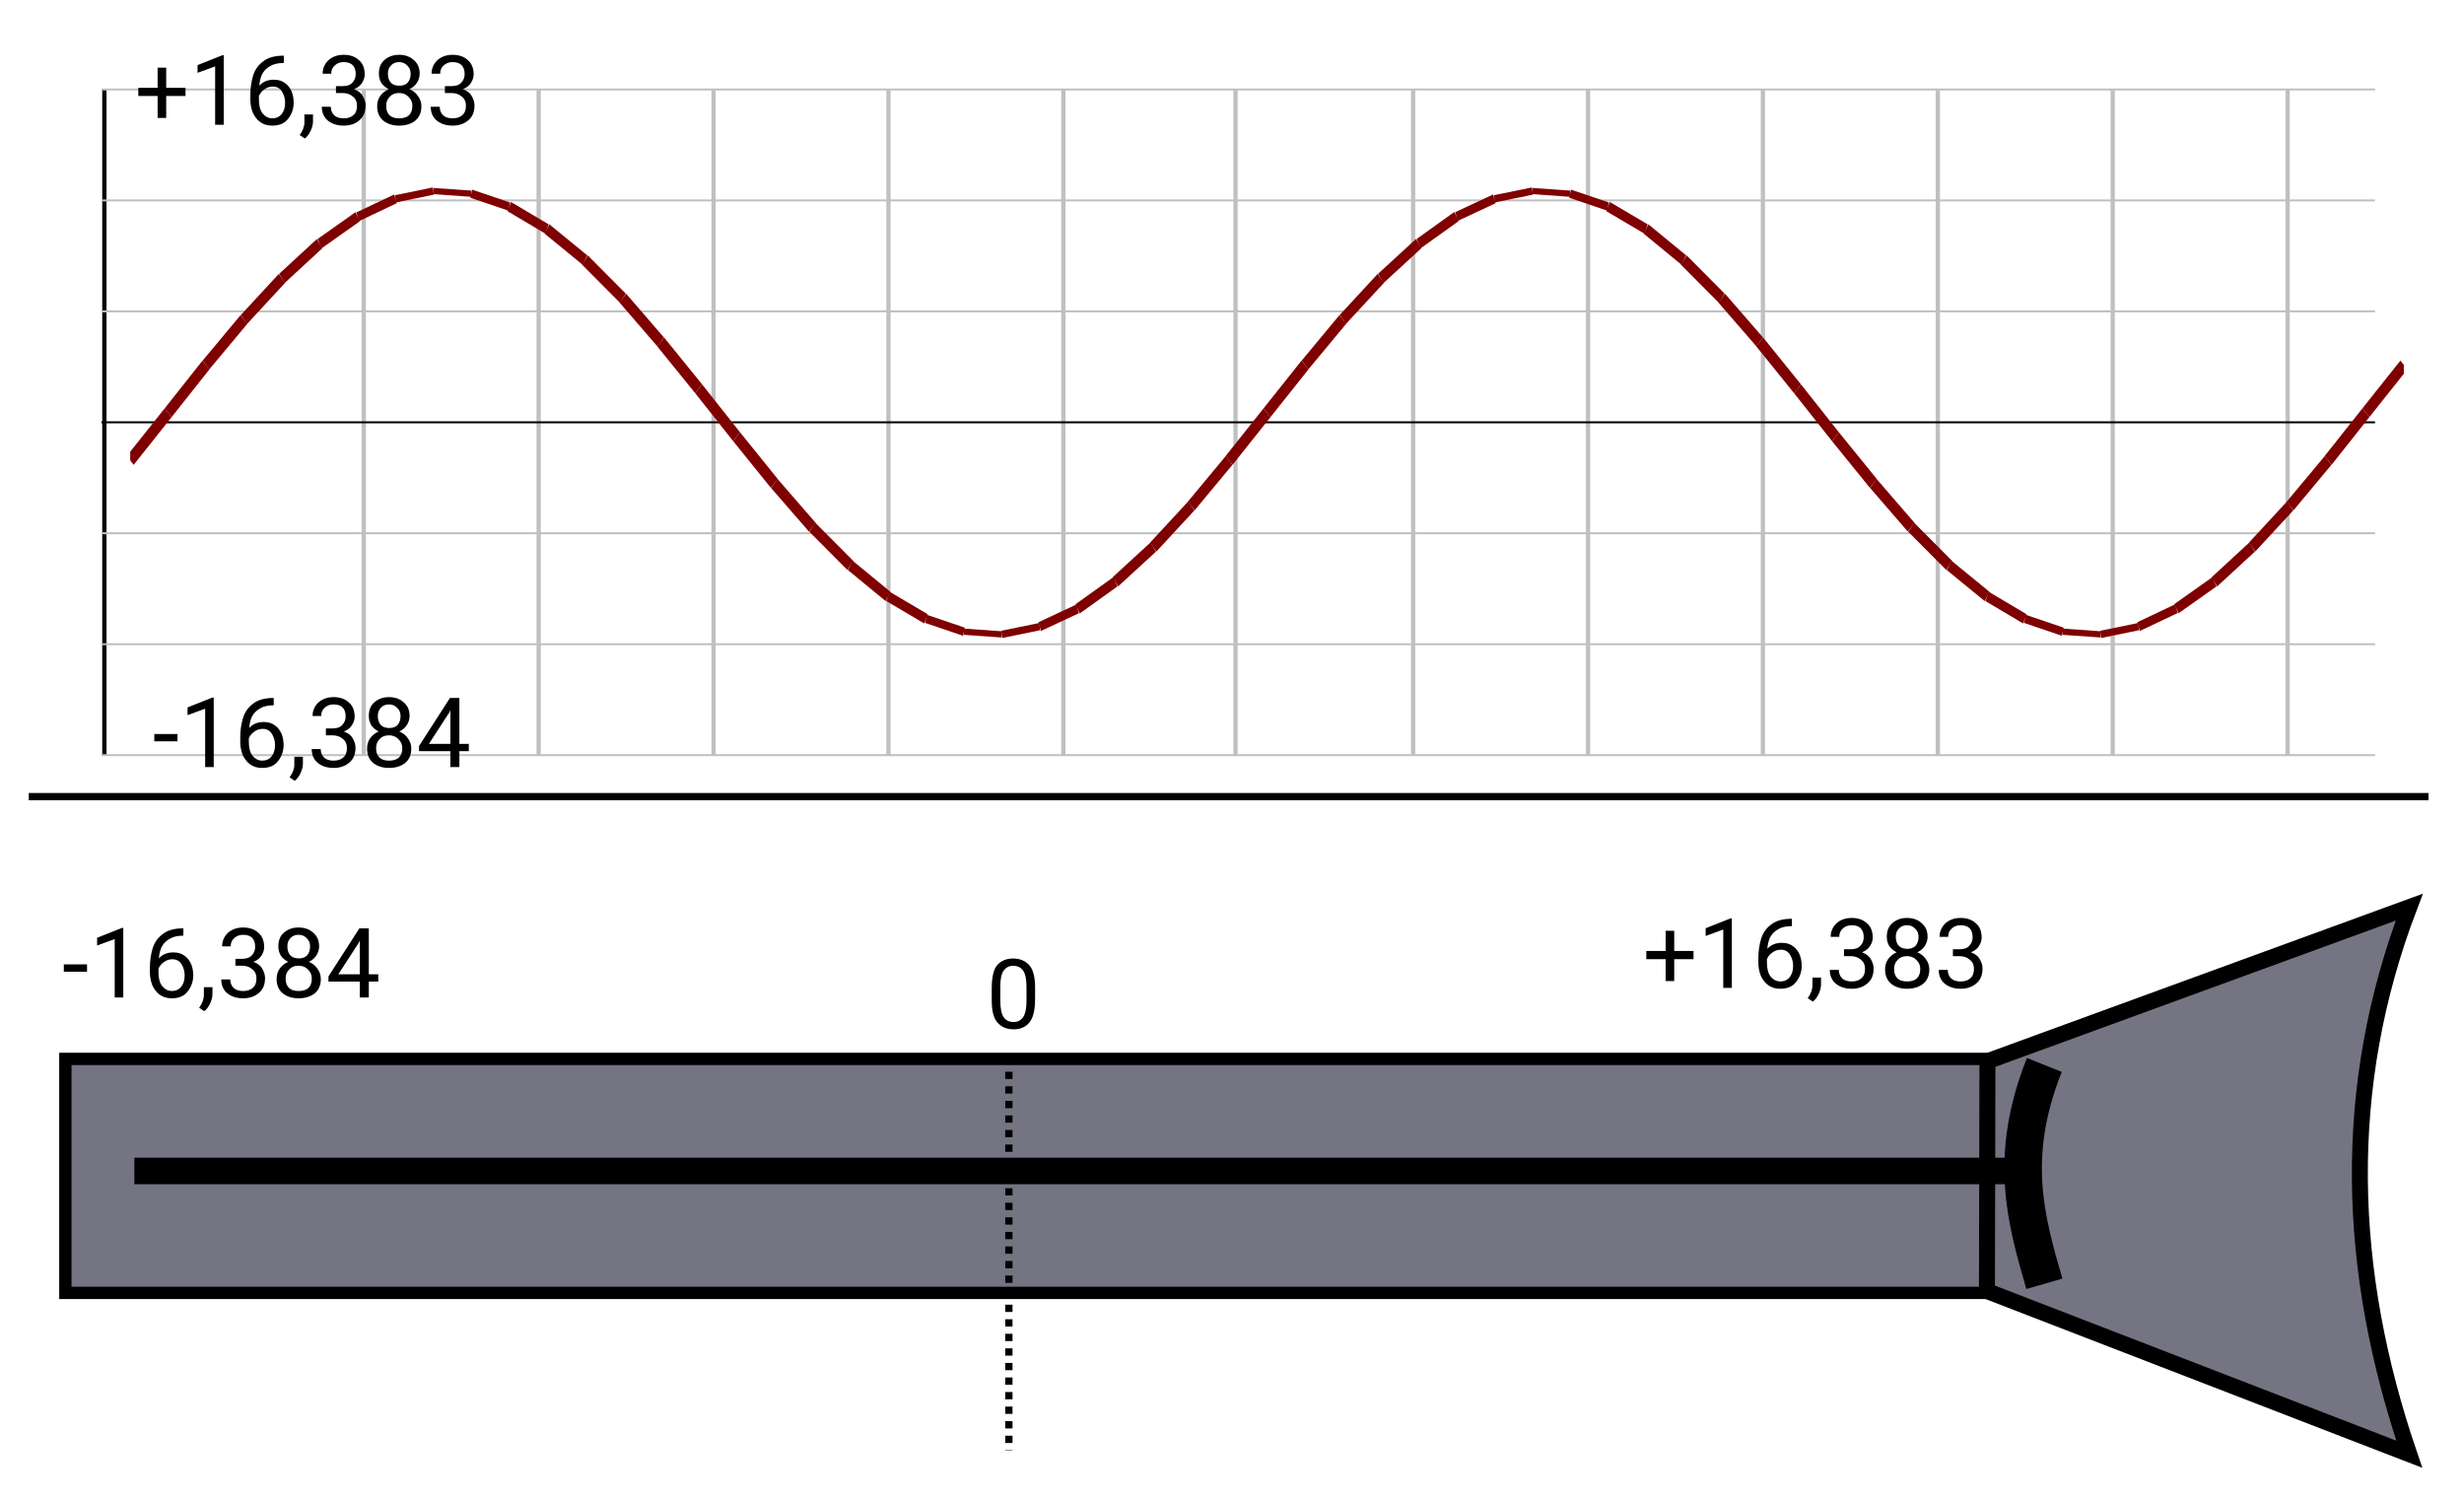
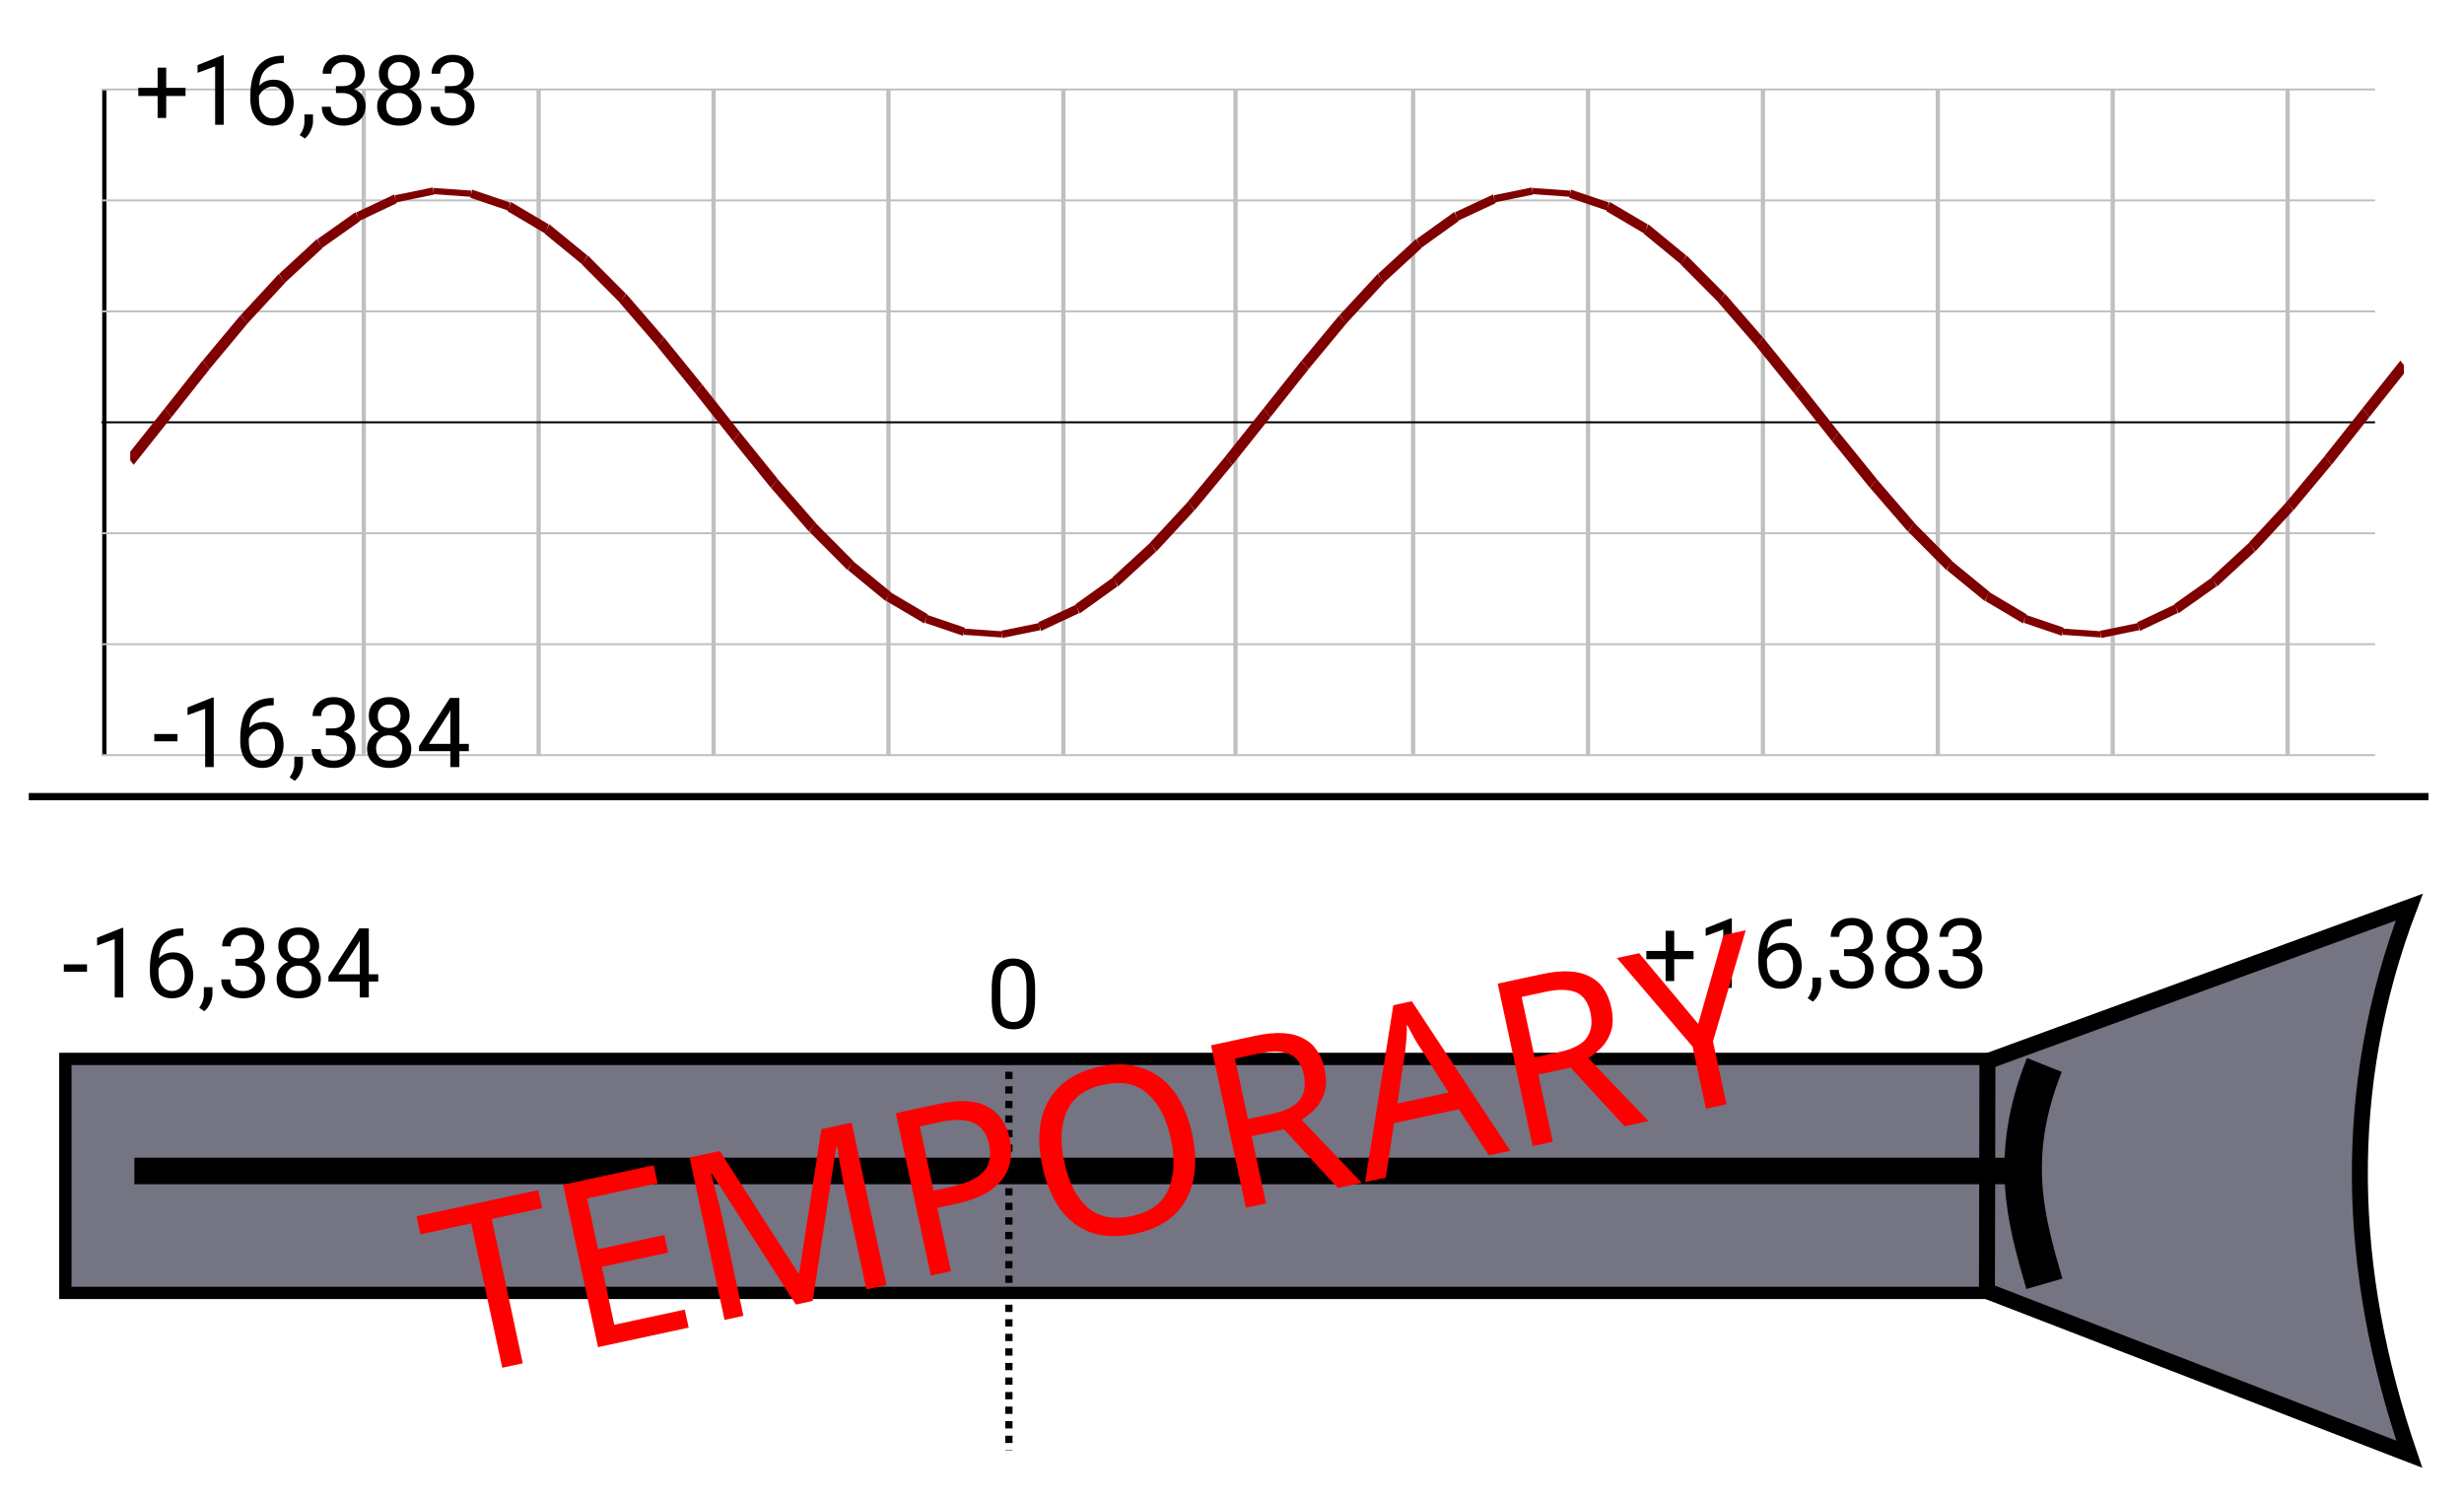
<svg xmlns="http://www.w3.org/2000/svg" width="89.694mm" height="54.504mm" viewBox="0 0 89.694 54.504" version="1.1" id="svg20263">
  <defs id="defs20260">
    <clipPath id="chart0-0">
      <rect x="-6.5" y="-1.5" width="13" height="3" id="rect20597" />
    </clipPath>
  </defs>
  <g id="layer1" transform="translate(-31.32489,-54.16086)">
    <path style="fill:none;stroke:#000000;stroke-width:0.265px;stroke-linecap:butt;stroke-linejoin:miter;stroke-opacity:1" d="M 32.373,83.162 H 119.726" id="path20369" />
    <line x1="76.3" y1="81.651" x2="76.3" y2="57.418" style="stroke:#c0c0c0;stroke-width:0.155" id="line20602" />
    <line x1="44.567" y1="81.651" x2="44.567" y2="57.418" style="stroke:#c0c0c0;stroke-width:0.155" id="line20604" />
    <line x1="50.933" y1="81.651" x2="50.933" y2="57.418" style="stroke:#c0c0c0;stroke-width:0.155" id="line20606" />
    <line x1="57.3" y1="81.651" x2="57.3" y2="57.418" style="stroke:#c0c0c0;stroke-width:0.155" id="line20608" />
    <line x1="63.666" y1="81.651" x2="63.666" y2="57.418" style="stroke:#c0c0c0;stroke-width:0.155" id="line20610" />
    <line x1="70.033" y1="81.651" x2="70.033" y2="57.418" style="stroke:#c0c0c0;stroke-width:0.155" id="line20612" />
    <line x1="35.124" y1="81.651" x2="35.124" y2="57.418" style="stroke:#000000;stroke-width:0.155" id="line20614" />
    <line x1="82.765" y1="81.651" x2="82.765" y2="57.418" style="stroke:#c0c0c0;stroke-width:0.155" id="line20616" />
    <line x1="89.132" y1="81.651" x2="89.132" y2="57.418" style="stroke:#c0c0c0;stroke-width:0.155" id="line20618" />
    <line x1="95.498" y1="81.651" x2="95.498" y2="57.418" style="stroke:#c0c0c0;stroke-width:0.155" id="line20620" />
    <line x1="101.865" y1="81.651" x2="101.865" y2="57.418" style="stroke:#c0c0c0;stroke-width:0.155" id="line20622" />
    <line x1="108.231" y1="81.651" x2="108.231" y2="57.418" style="stroke:#c0c0c0;stroke-width:0.155" id="line20624" />
    <line x1="114.598" y1="81.651" x2="114.598" y2="57.418" style="stroke:#c0c0c0;stroke-width:0.155" id="line20626" />
    <line x1="35.017" y1="81.651" x2="117.781" y2="81.651" style="stroke:#c0c0c0;stroke-width:0.072" id="line20628" />
    <line x1="35.017" y1="77.613" x2="117.781" y2="77.613" style="stroke:#c0c0c0;stroke-width:0.072" id="line20630" />
    <line x1="35.017" y1="73.574" x2="117.781" y2="73.574" style="stroke:#c0c0c0;stroke-width:0.072" id="line20632" />
    <line x1="35.017" y1="69.535" x2="117.781" y2="69.535" style="stroke:#000000;stroke-width:0.072" id="line20634" />
    <line x1="35.017" y1="65.496" x2="117.781" y2="65.496" style="stroke:#c0c0c0;stroke-width:0.072" id="line20636" />
    <line x1="35.017" y1="61.457" x2="117.781" y2="61.457" style="stroke:#c0c0c0;stroke-width:0.072" id="line20638" />
    <line x1="35.017" y1="57.418" x2="117.781" y2="57.418" style="stroke:#c0c0c0;stroke-width:0.072" id="line20640" />
    <g clip-path="url(#chart0-0)" id="g20762" transform="matrix(6.366471,0,0,-8.077674,77.44725,69.18556)">
      <line x1="-6.5" y1="-0.215" x2="-6.283" y2="-0" style="stroke:#7f0000;stroke-width:0.056" id="line20642" />
      <line x1="-6.283" y1="-0" x2="-6.067" y2="0.215" style="stroke:#7f0000;stroke-width:0.056" id="line20644" />
      <line x1="-6.067" y1="0.215" x2="-5.85" y2="0.42" style="stroke:#7f0000;stroke-width:0.055" id="line20646" />
      <line x1="-5.85" y1="0.42" x2="-5.633" y2="0.605" style="stroke:#7f0000;stroke-width:0.054" id="line20648" />
      <line x1="-5.633" y1="0.605" x2="-5.417" y2="0.762" style="stroke:#7f0000;stroke-width:0.052" id="line20650" />
      <line x1="-5.417" y1="0.762" x2="-5.2" y2="0.883" style="stroke:#7f0000;stroke-width:0.048" id="line20652" />
      <line x1="-5.2" y1="0.883" x2="-4.983" y2="0.964" style="stroke:#7f0000;stroke-width:0.042" id="line20654" />
      <line x1="-4.983" y1="0.964" x2="-4.767" y2="0.999" style="stroke:#7f0000;stroke-width:0.033" id="line20656" />
      <line x1="-4.767" y1="0.999" x2="-4.55" y2="0.987" style="stroke:#7f0000;stroke-width:0.028" id="line20658" />
      <line x1="-4.55" y1="0.987" x2="-4.333" y2="0.929" style="stroke:#7f0000;stroke-width:0.038" id="line20660" />
      <line x1="-4.333" y1="0.929" x2="-4.117" y2="0.828" style="stroke:#7f0000;stroke-width:0.046" id="line20662" />
      <line x1="-4.117" y1="0.828" x2="-3.9" y2="0.688" style="stroke:#7f0000;stroke-width:0.05" id="line20664" />
      <line x1="-3.9" y1="0.688" x2="-3.683" y2="0.516" style="stroke:#7f0000;stroke-width:0.053" id="line20666" />
      <line x1="-3.683" y1="0.516" x2="-3.467" y2="0.319" style="stroke:#7f0000;stroke-width:0.055" id="line20668" />
      <line x1="-3.467" y1="0.319" x2="-3.25" y2="0.108" style="stroke:#7f0000;stroke-width:0.056" id="line20670" />
      <line x1="-3.25" y1="0.108" x2="-3.033" y2="-0.108" style="stroke:#7f0000;stroke-width:0.056" id="line20672" />
      <line x1="-3.033" y1="-0.108" x2="-2.817" y2="-0.319" style="stroke:#7f0000;stroke-width:0.056" id="line20674" />
      <line x1="-2.817" y1="-0.319" x2="-2.6" y2="-0.516" style="stroke:#7f0000;stroke-width:0.055" id="line20676" />
      <line x1="-2.6" y1="-0.516" x2="-2.383" y2="-0.688" style="stroke:#7f0000;stroke-width:0.053" id="line20678" />
      <line x1="-2.383" y1="-0.688" x2="-2.167" y2="-0.828" style="stroke:#7f0000;stroke-width:0.05" id="line20680" />
      <line x1="-2.167" y1="-0.828" x2="-1.95" y2="-0.929" style="stroke:#7f0000;stroke-width:0.046" id="line20682" />
      <line x1="-1.95" y1="-0.929" x2="-1.733" y2="-0.987" style="stroke:#7f0000;stroke-width:0.038" id="line20684" />
      <line x1="-1.733" y1="-0.987" x2="-1.517" y2="-0.999" style="stroke:#7f0000;stroke-width:0.028" id="line20686" />
      <line x1="-1.517" y1="-0.999" x2="-1.3" y2="-0.964" style="stroke:#7f0000;stroke-width:0.033" id="line20688" />
      <line x1="-1.3" y1="-0.964" x2="-1.083" y2="-0.884" style="stroke:#7f0000;stroke-width:0.042" id="line20690" />
      <line x1="-1.083" y1="-0.884" x2="-0.867" y2="-0.762" style="stroke:#7f0000;stroke-width:0.048" id="line20692" />
      <line x1="-0.867" y1="-0.762" x2="-0.65" y2="-0.605" style="stroke:#7f0000;stroke-width:0.052" id="line20694" />
      <line x1="-0.65" y1="-0.605" x2="-0.433" y2="-0.42" style="stroke:#7f0000;stroke-width:0.054" id="line20696" />
      <line x1="-0.433" y1="-0.42" x2="-0.217" y2="-0.215" style="stroke:#7f0000;stroke-width:0.055" id="line20698" />
      <line x1="-0.217" y1="-0.215" x2="0" y2="0" style="stroke:#7f0000;stroke-width:0.056" id="line20700" />
      <line x1="0" y1="0" x2="0.217" y2="0.215" style="stroke:#7f0000;stroke-width:0.056" id="line20702" />
      <line x1="0.217" y1="0.215" x2="0.433" y2="0.42" style="stroke:#7f0000;stroke-width:0.055" id="line20704" />
      <line x1="0.433" y1="0.42" x2="0.65" y2="0.605" style="stroke:#7f0000;stroke-width:0.054" id="line20706" />
      <line x1="0.65" y1="0.605" x2="0.867" y2="0.762" style="stroke:#7f0000;stroke-width:0.052" id="line20708" />
      <line x1="0.867" y1="0.762" x2="1.083" y2="0.884" style="stroke:#7f0000;stroke-width:0.048" id="line20710" />
      <line x1="1.083" y1="0.884" x2="1.3" y2="0.964" style="stroke:#7f0000;stroke-width:0.042" id="line20712" />
      <line x1="1.3" y1="0.964" x2="1.517" y2="0.999" style="stroke:#7f0000;stroke-width:0.033" id="line20714" />
      <line x1="1.517" y1="0.999" x2="1.733" y2="0.987" style="stroke:#7f0000;stroke-width:0.028" id="line20716" />
      <line x1="1.733" y1="0.987" x2="1.95" y2="0.929" style="stroke:#7f0000;stroke-width:0.038" id="line20718" />
      <line x1="1.95" y1="0.929" x2="2.167" y2="0.828" style="stroke:#7f0000;stroke-width:0.046" id="line20720" />
      <line x1="2.167" y1="0.828" x2="2.383" y2="0.688" style="stroke:#7f0000;stroke-width:0.05" id="line20722" />
      <line x1="2.383" y1="0.688" x2="2.6" y2="0.516" style="stroke:#7f0000;stroke-width:0.053" id="line20724" />
      <line x1="2.6" y1="0.516" x2="2.817" y2="0.319" style="stroke:#7f0000;stroke-width:0.055" id="line20726" />
      <line x1="2.817" y1="0.319" x2="3.033" y2="0.108" style="stroke:#7f0000;stroke-width:0.056" id="line20728" />
      <line x1="3.033" y1="0.108" x2="3.25" y2="-0.108" style="stroke:#7f0000;stroke-width:0.056" id="line20730" />
      <line x1="3.25" y1="-0.108" x2="3.467" y2="-0.319" style="stroke:#7f0000;stroke-width:0.056" id="line20732" />
      <line x1="3.467" y1="-0.319" x2="3.683" y2="-0.516" style="stroke:#7f0000;stroke-width:0.055" id="line20734" />
      <line x1="3.683" y1="-0.516" x2="3.9" y2="-0.688" style="stroke:#7f0000;stroke-width:0.053" id="line20736" />
      <line x1="3.9" y1="-0.688" x2="4.117" y2="-0.828" style="stroke:#7f0000;stroke-width:0.05" id="line20738" />
      <line x1="4.117" y1="-0.828" x2="4.333" y2="-0.929" style="stroke:#7f0000;stroke-width:0.046" id="line20740" />
      <line x1="4.333" y1="-0.929" x2="4.55" y2="-0.987" style="stroke:#7f0000;stroke-width:0.038" id="line20742" />
      <line x1="4.55" y1="-0.987" x2="4.767" y2="-0.999" style="stroke:#7f0000;stroke-width:0.028" id="line20744" />
      <line x1="4.767" y1="-0.999" x2="4.983" y2="-0.964" style="stroke:#7f0000;stroke-width:0.033" id="line20746" />
      <line x1="4.983" y1="-0.964" x2="5.2" y2="-0.883" style="stroke:#7f0000;stroke-width:0.042" id="line20748" />
      <line x1="5.2" y1="-0.883" x2="5.417" y2="-0.762" style="stroke:#7f0000;stroke-width:0.048" id="line20750" />
      <line x1="5.417" y1="-0.762" x2="5.633" y2="-0.605" style="stroke:#7f0000;stroke-width:0.052" id="line20752" />
      <line x1="5.633" y1="-0.605" x2="5.85" y2="-0.42" style="stroke:#7f0000;stroke-width:0.054" id="line20754" />
      <line x1="5.85" y1="-0.42" x2="6.067" y2="-0.215" style="stroke:#7f0000;stroke-width:0.055" id="line20756" />
      <line x1="6.067" y1="-0.215" x2="6.283" y2="0" style="stroke:#7f0000;stroke-width:0.056" id="line20758" />
      <line x1="6.283" y1="0" x2="6.5" y2="0.215" style="stroke:#7f0000;stroke-width:0.056" id="line20760" />
    </g>
    <rect style="fill:#747483;fill-opacity:1;stroke:#000000;stroke-width:0.448" id="rect21286" width="70.015" height="8.518" x="33.704" y="92.71" />
    <path id="rect22402" style="fill:#747483;stroke:#000000;stroke-width:0.581" d="m 103.671,92.795 15.356,-5.61 c -2.511,6.588 -2.284,13.231 0,19.916 l -15.374,-5.94 z" />
    <text xml:space="preserve" style="font-style:normal;font-weight:normal;font-size:3.528px;line-height:1.25;font-family:sans-serif;fill:#000000;fill-opacity:1;stroke:none;stroke-width:0.265" x="36.217" y="58.703" id="text23568">
      <tspan id="tspan23566" style="font-style:normal;font-variant:normal;font-weight:normal;font-stretch:normal;font-size:3.528px;font-family:Roboto;-inkscape-font-specification:Roboto;stroke-width:0.265" x="36.217" y="58.703">+16,383</tspan>
    </text>
    <text xml:space="preserve" style="font-style:normal;font-weight:normal;font-size:3.528px;line-height:1.25;font-family:sans-serif;fill:#000000;fill-opacity:1;stroke:none;stroke-width:0.265" x="91.113" y="90.124" id="text23568-5">
      <tspan id="tspan23566-1" style="font-style:normal;font-variant:normal;font-weight:normal;font-stretch:normal;font-size:3.528px;font-family:Roboto;-inkscape-font-specification:Roboto;stroke-width:0.265" x="91.113" y="90.124">+16,383</tspan>
    </text>
    <text xml:space="preserve" style="font-style:normal;font-weight:normal;font-size:3.528px;line-height:1.25;font-family:sans-serif;fill:#000000;fill-opacity:1;stroke:none;stroke-width:0.265" x="67.221" y="91.602" id="text23568-5-5">
      <tspan id="tspan23566-1-7" style="font-style:normal;font-variant:normal;font-weight:normal;font-stretch:normal;font-size:3.528px;font-family:Roboto;-inkscape-font-specification:Roboto;stroke-width:0.265" x="67.221" y="91.602">0</tspan>
    </text>
    <text xml:space="preserve" style="font-style:normal;font-weight:normal;font-size:3.528px;line-height:1.25;font-family:sans-serif;fill:#000000;fill-opacity:1;stroke:none;stroke-width:0.265" x="36.879" y="82.087" id="text23568-8">
      <tspan id="tspan23566-5" style="font-style:normal;font-variant:normal;font-weight:normal;font-stretch:normal;font-size:3.528px;font-family:Roboto;-inkscape-font-specification:Roboto;stroke-width:0.265" x="36.879" y="82.087">-16,384</tspan>
    </text>
    <text xml:space="preserve" style="font-style:normal;font-weight:normal;font-size:3.528px;line-height:1.25;font-family:sans-serif;fill:#000000;fill-opacity:1;stroke:none;stroke-width:0.265" x="33.584" y="90.473" id="text23568-8-8">
      <tspan id="tspan23566-5-0" style="font-style:normal;font-variant:normal;font-weight:normal;font-stretch:normal;font-size:3.528px;font-family:Roboto;-inkscape-font-specification:Roboto;stroke-width:0.265" x="33.584" y="90.473">-16,384</tspan>
    </text>
    <path style="fill:none;stroke:#000000;stroke-width:0.265;stroke-linecap:butt;stroke-linejoin:miter;stroke-miterlimit:4;stroke-dasharray:0.265, 0.265;stroke-dashoffset:0;stroke-opacity:1" d="m 68.05,92.647 v 14.326" id="path28028" />
    <path style="fill:none;stroke:#000000;stroke-width:0.965;stroke-linecap:butt;stroke-linejoin:miter;stroke-opacity:1;stroke-miterlimit:4;stroke-dasharray:none" d="M 36.217,96.789 H 104.592" id="path28129" />
    <path style="fill:none;stroke:#000000;stroke-width:1.365;stroke-linecap:butt;stroke-linejoin:miter;stroke-miterlimit:4;stroke-dasharray:none;stroke-opacity:1" d="m 105.743,92.93 c -1.34,3.357 -0.666,5.66 0,7.967" id="path28449" />
+     <text xml:space="preserve" style="font-size:8.467px;line-height:1.25;font-family:sans-serif;stroke-width:0.265" x="24.659" y="112.062" id="text1516" transform="rotate(-12.14404)">
+       <tspan id="tspan1514" style="fill:#ff0000;fill-opacity:1;stroke-width:0.265" x="24.659" y="112.062">TEMPORARY</tspan>
+     </text>
  </g>
</svg>
